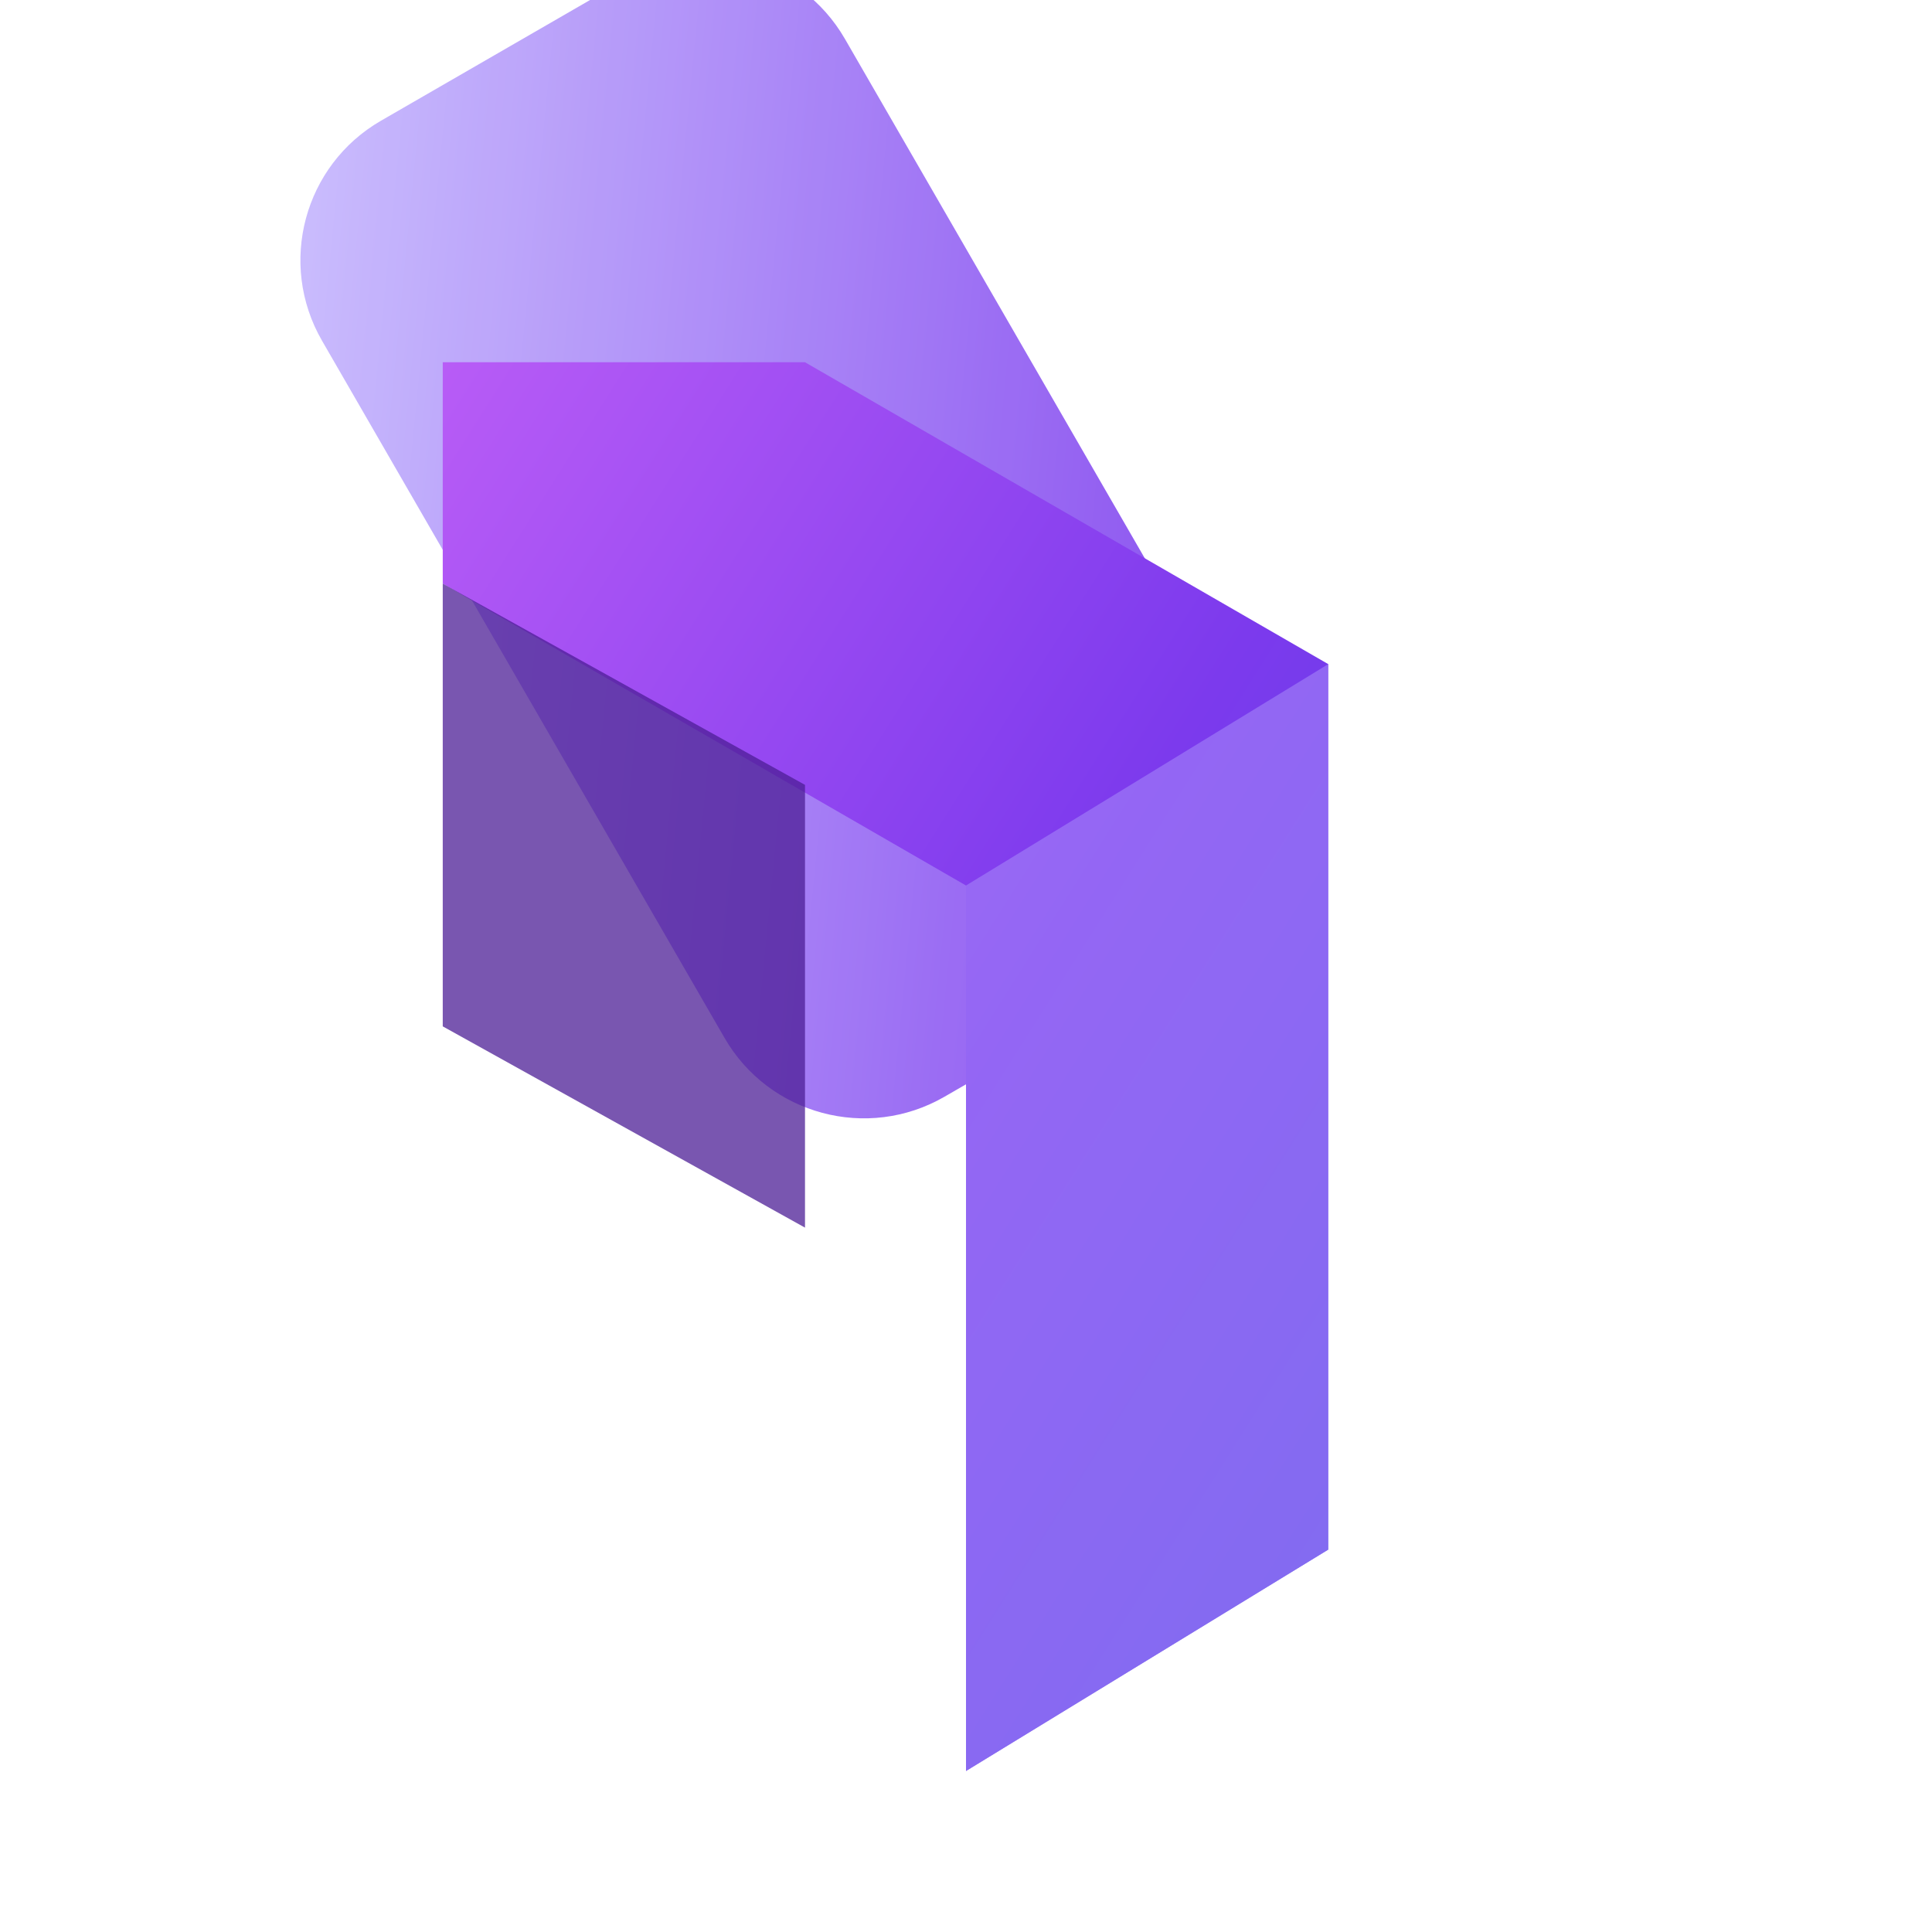
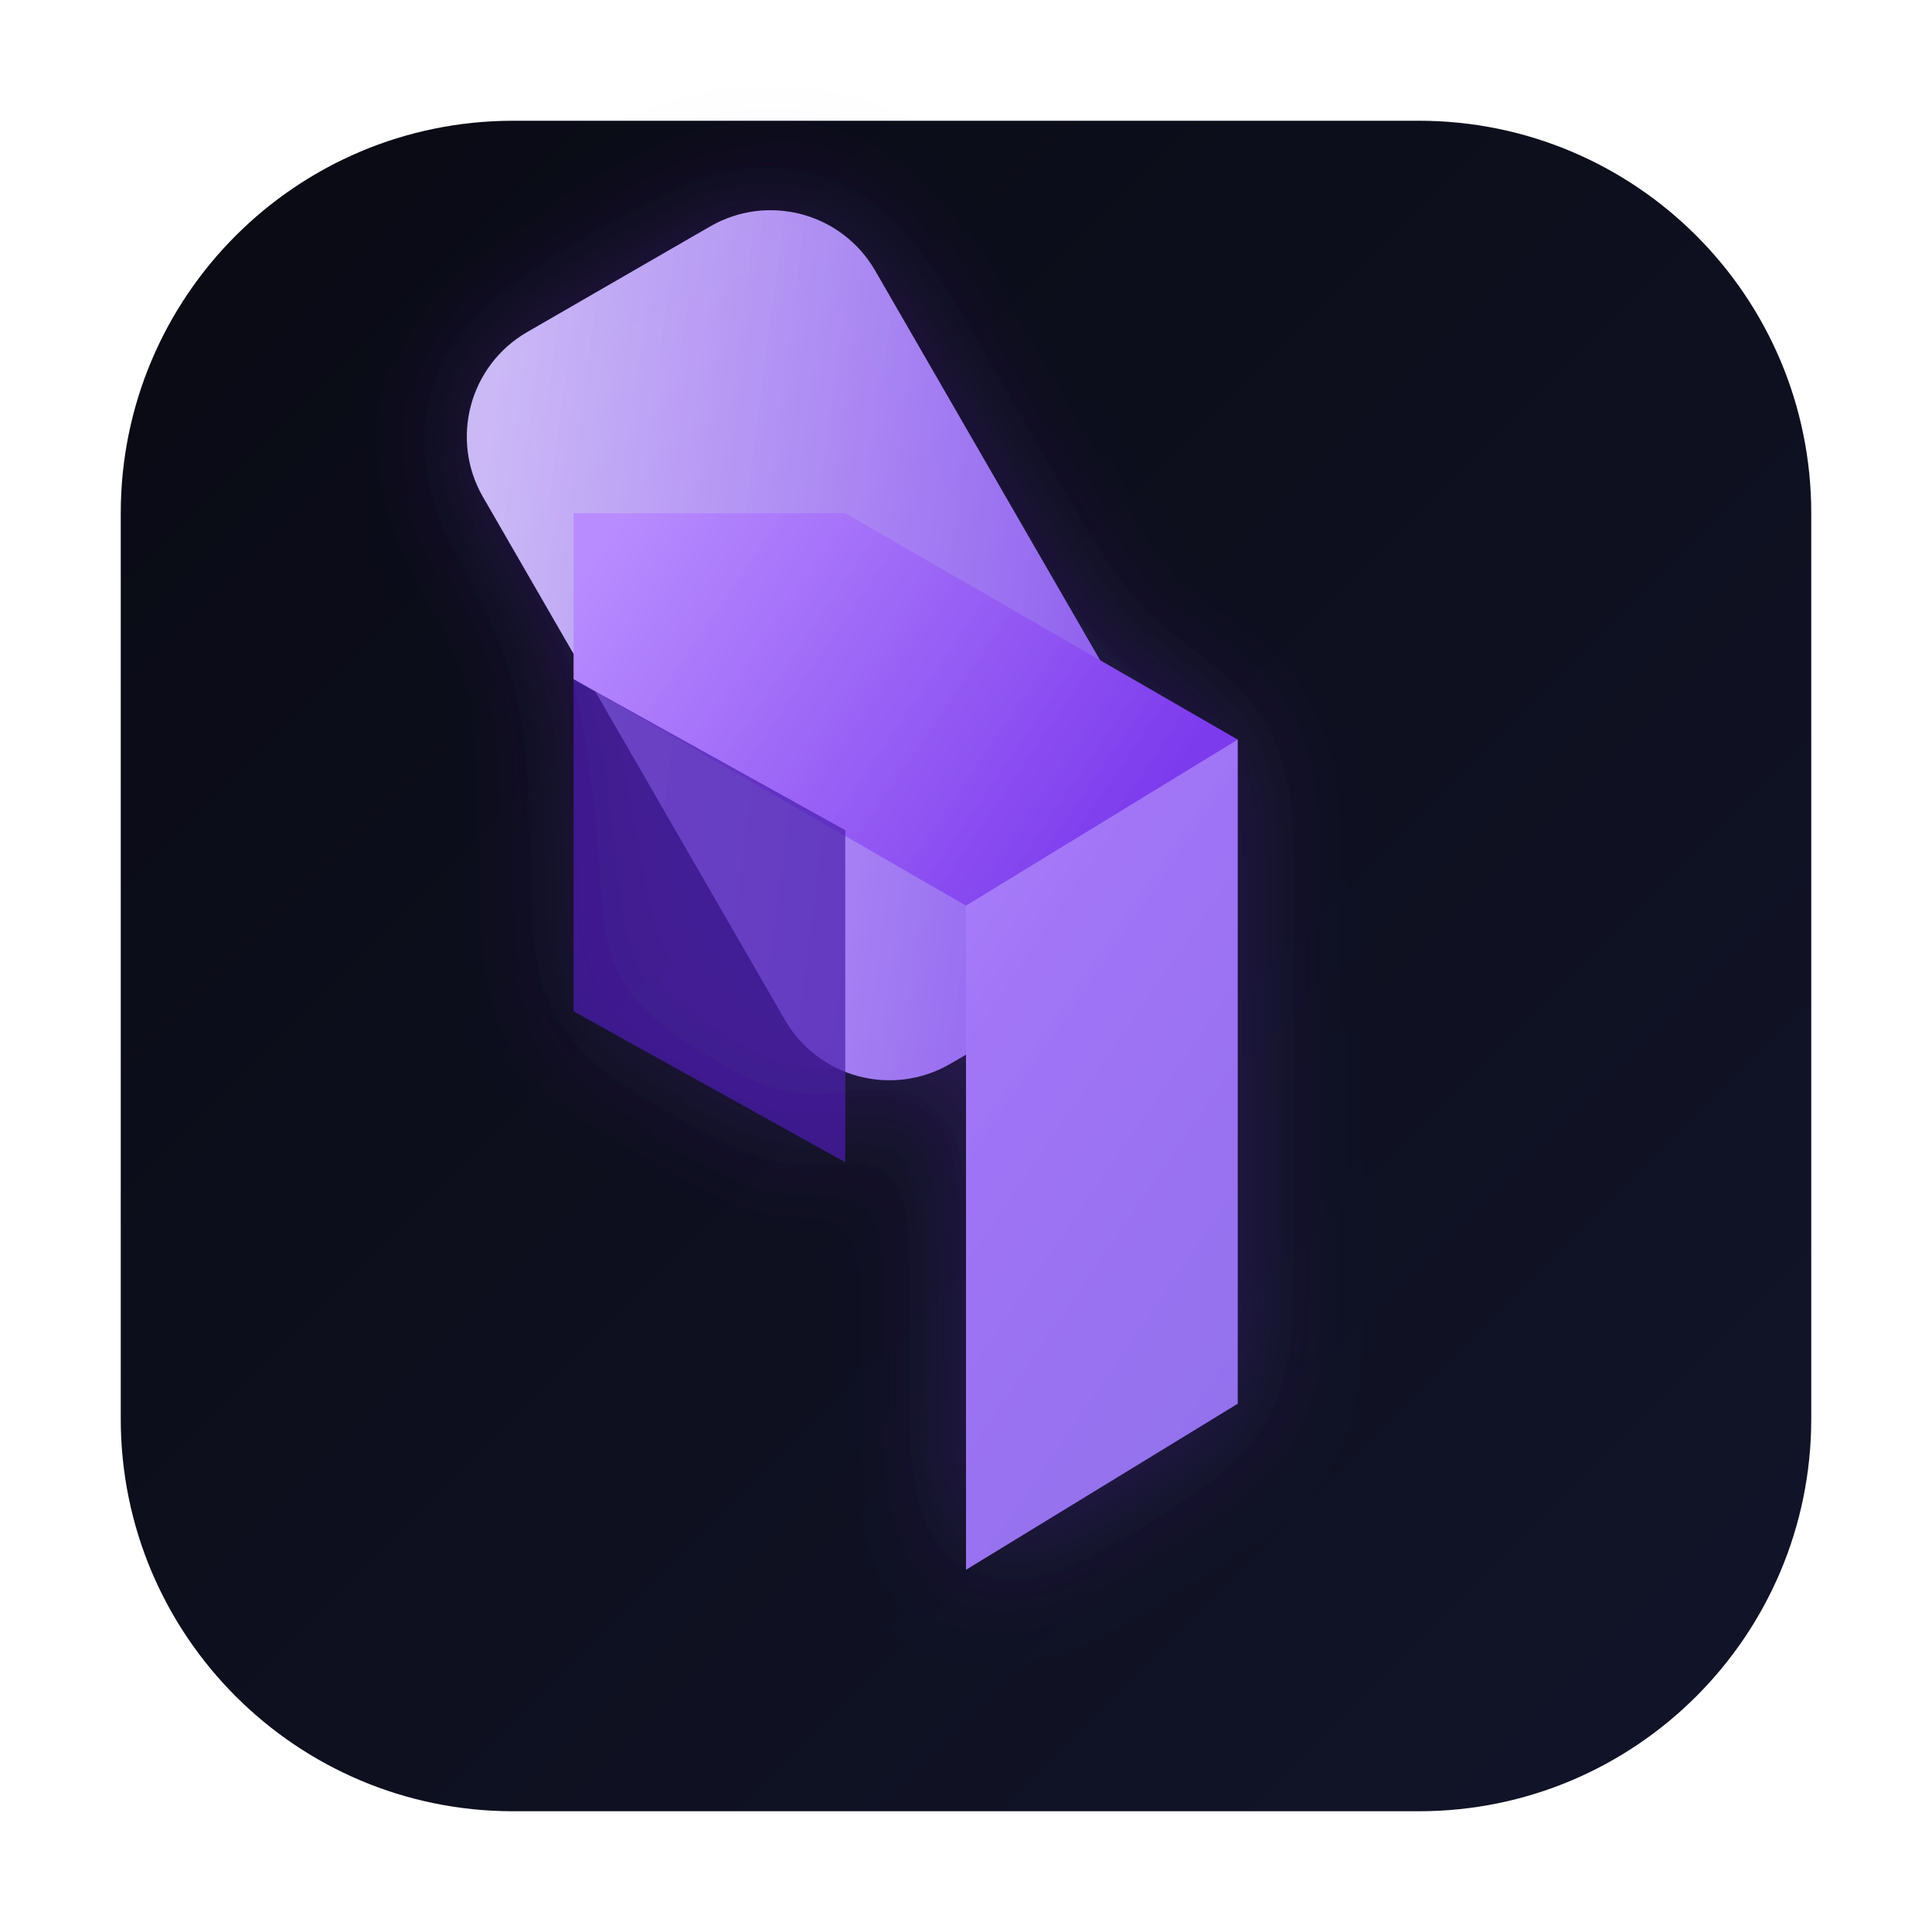
- <svg xmlns="http://www.w3.org/2000/svg" viewBox="0 0 96 96" role="img" aria-label="NOVAT mark">
+ <svg xmlns="http://www.w3.org/2000/svg" viewBox="0 0 128 128" role="img" aria-label="NOVAT mark">
  <defs>
-     <linearGradient id="novatGradA" x1="0%" y1="0%" x2="100%" y2="100%">
-       <stop offset="0%" stop-color="#B85CF6" />
+     <linearGradient id="bg" x1="0%" y1="0%" x2="100%" y2="100%">
+       <stop offset="0%" stop-color="#090A13" />
+       <stop offset="100%" stop-color="#12152A" />
+     </linearGradient>
+     <linearGradient id="novatGradA" x1="8%" y1="0%" x2="100%" y2="100%">
+       <stop offset="0%" stop-color="#B88CFF" />
      <stop offset="55%" stop-color="#7C3AED" />
-       <stop offset="100%" stop-color="#4F46E5" />
+       <stop offset="100%" stop-color="#5B34D6" />
    </linearGradient>
-     <linearGradient id="novatGradB" x1="15%" y1="0%" x2="90%" y2="100%">
-       <stop offset="0%" stop-color="#C4B5FD" />
-       <stop offset="100%" stop-color="#7C3AED" />
+     <linearGradient id="novatGradB" x1="20%" y1="0%" x2="90%" y2="100%">
+       <stop offset="0%" stop-color="#D4C0FF" />
+       <stop offset="100%" stop-color="#8A53F6" />
    </linearGradient>
+     <filter id="glow" x="-20%" y="-20%" width="140%" height="140%">
+       <feDropShadow dx="0" dy="0" stdDeviation="4" flood-color="#7C3AED" flood-opacity="0.28" />
+     </filter>
  </defs>
-   <rect x="12" y="10" width="30" height="56" rx="8" transform="rotate(-30 12 10)" fill="url(#novatGradB)" opacity="0.92" />
-   <path d="M22 18h18l26 15v44l-18 11V44L22 29z" fill="url(#novatGradA)" />
-   <path d="M22 29l18 10v22l-18-10z" fill="#4C1D95" opacity="0.75" />
-   <path d="M48 44l18-11v44l-18 11z" fill="#A78BFA" opacity="0.55" />
+   <rect x="8" y="8" width="112" height="112" rx="26" fill="url(#bg)" />
+   <g transform="translate(16 16)" filter="url(#glow)">
+     <rect x="12" y="10" width="30" height="56" rx="8" transform="rotate(-30 12 10)" fill="url(#novatGradB)" opacity="0.95" />
+     <path d="M22 18h18l26 15v44l-18 11V44L22 29z" fill="url(#novatGradA)" />
+     <path d="M22 29l18 10v22l-18-10z" fill="#4B1EB0" opacity="0.72" />
+     <path d="M48 44l18-11v44l-18 11z" fill="#C6AEFF" opacity="0.5" />
+   </g>
</svg>
